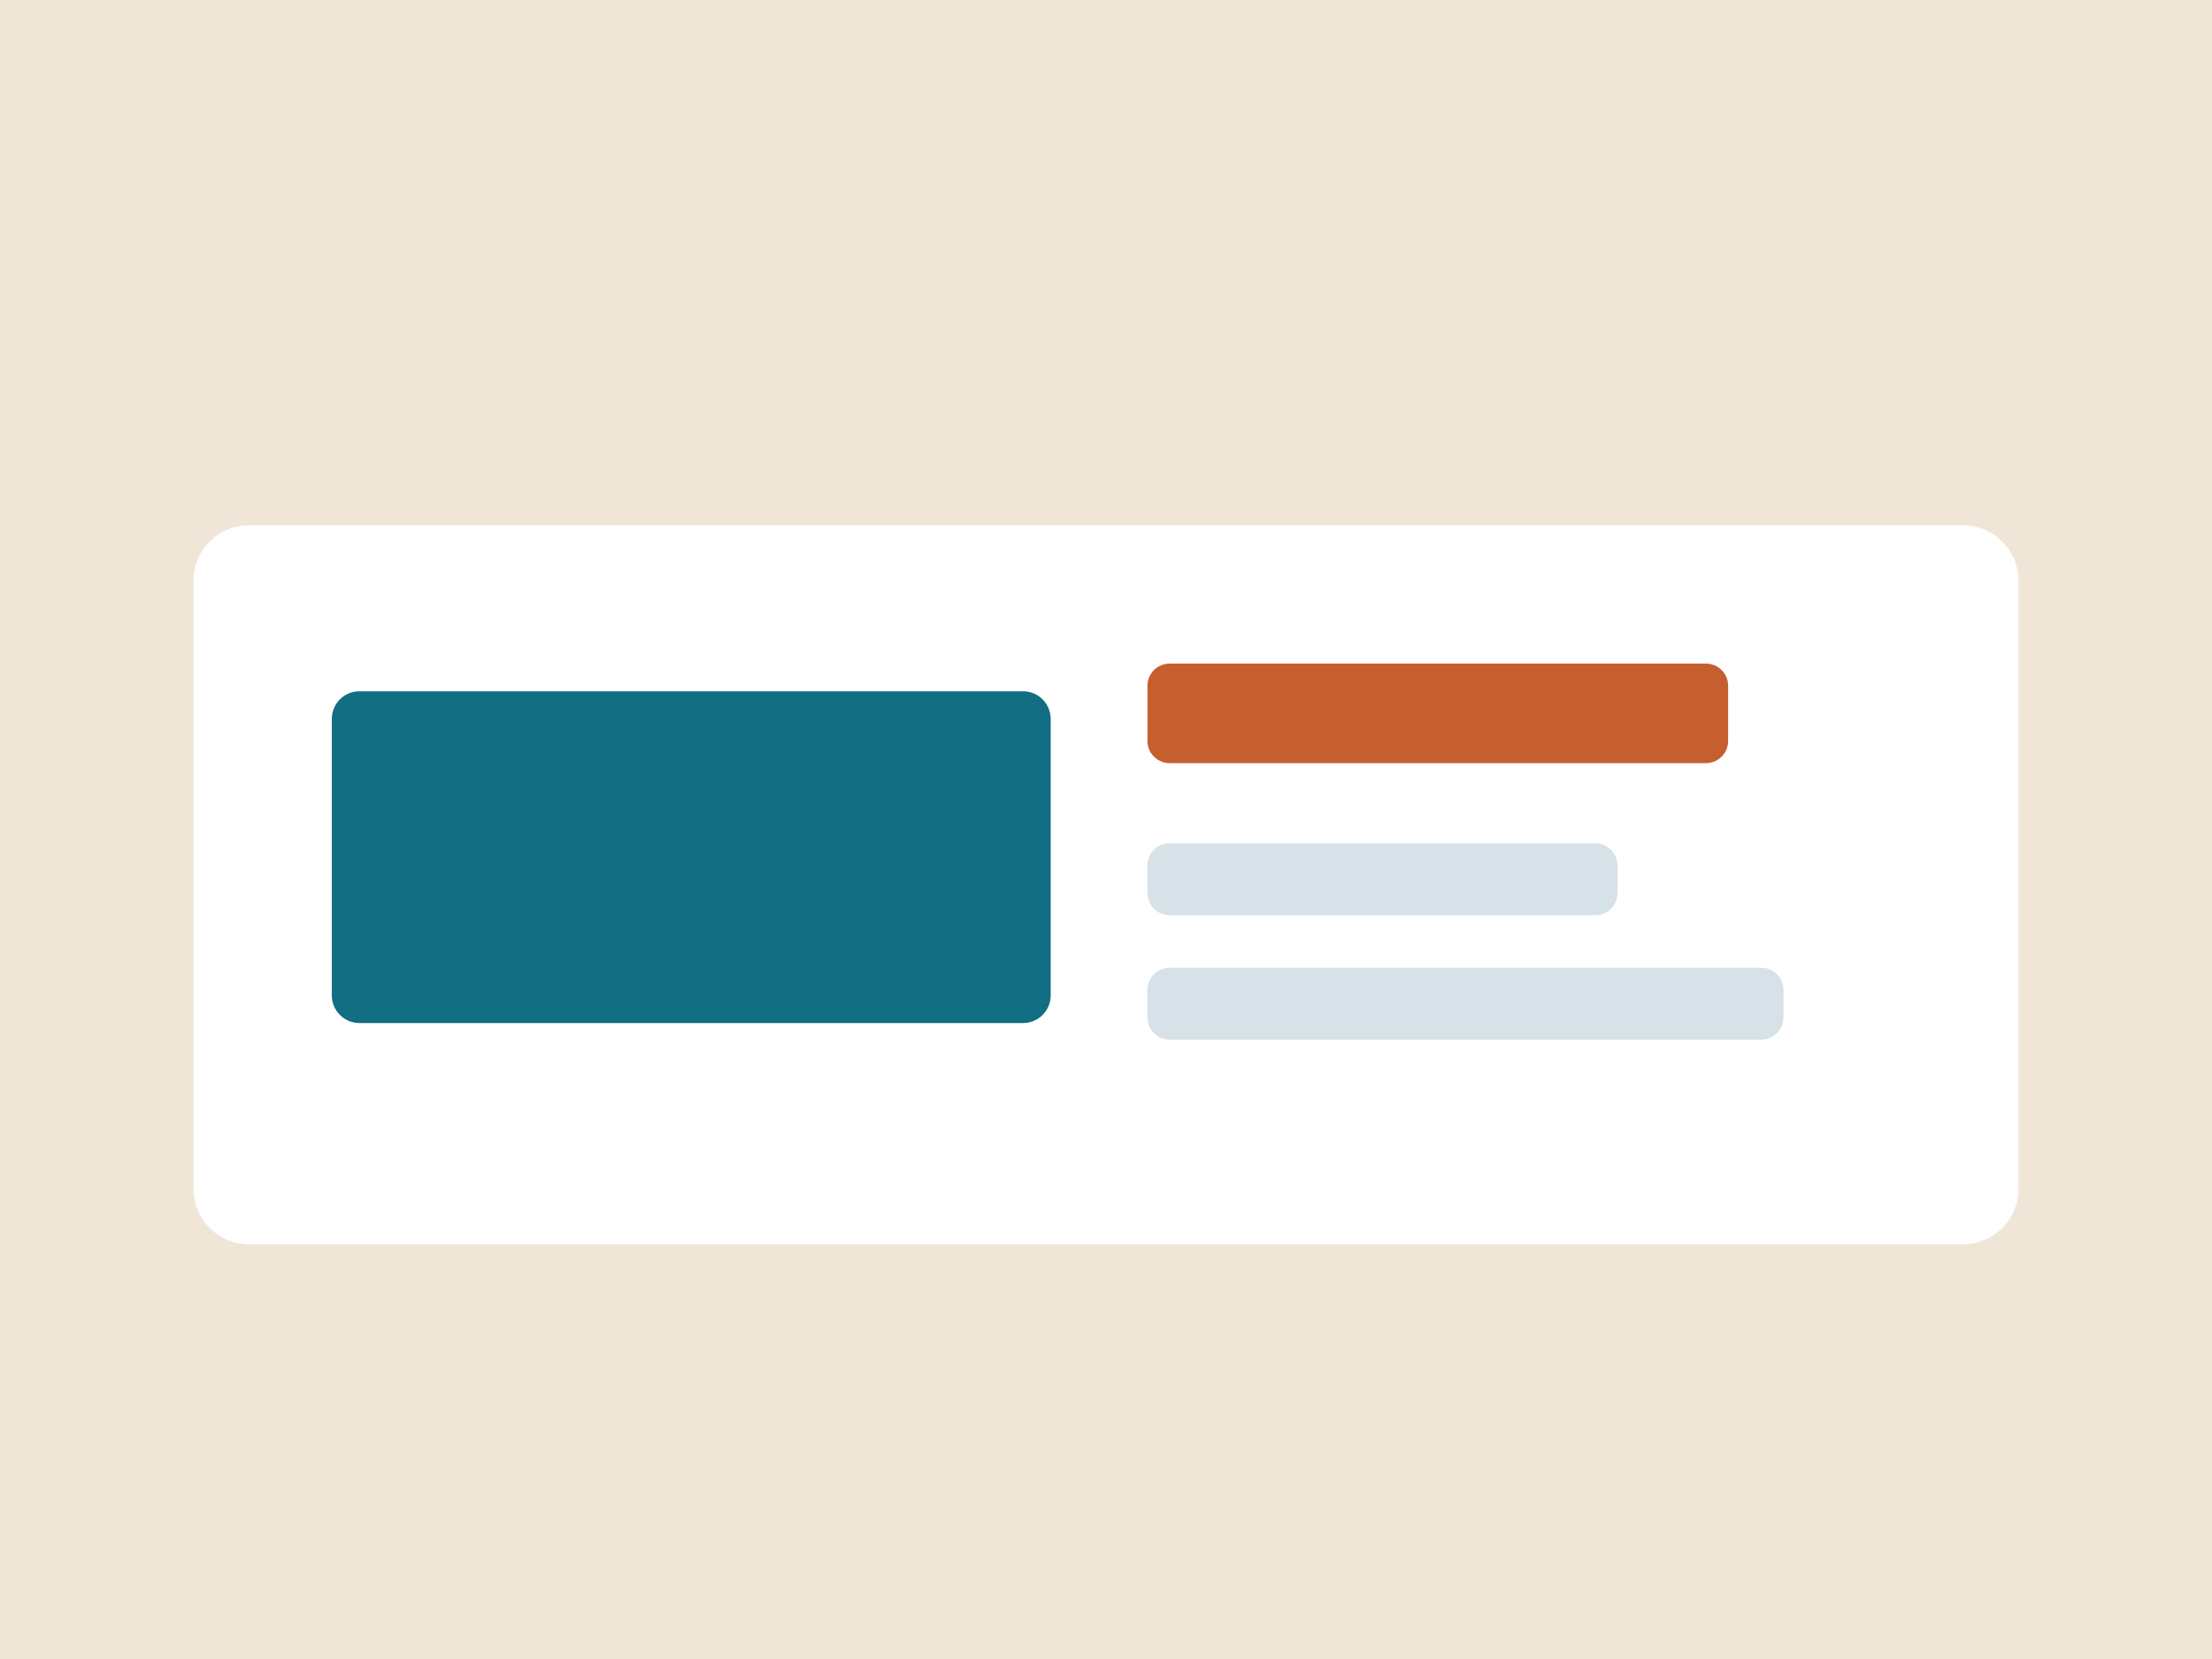
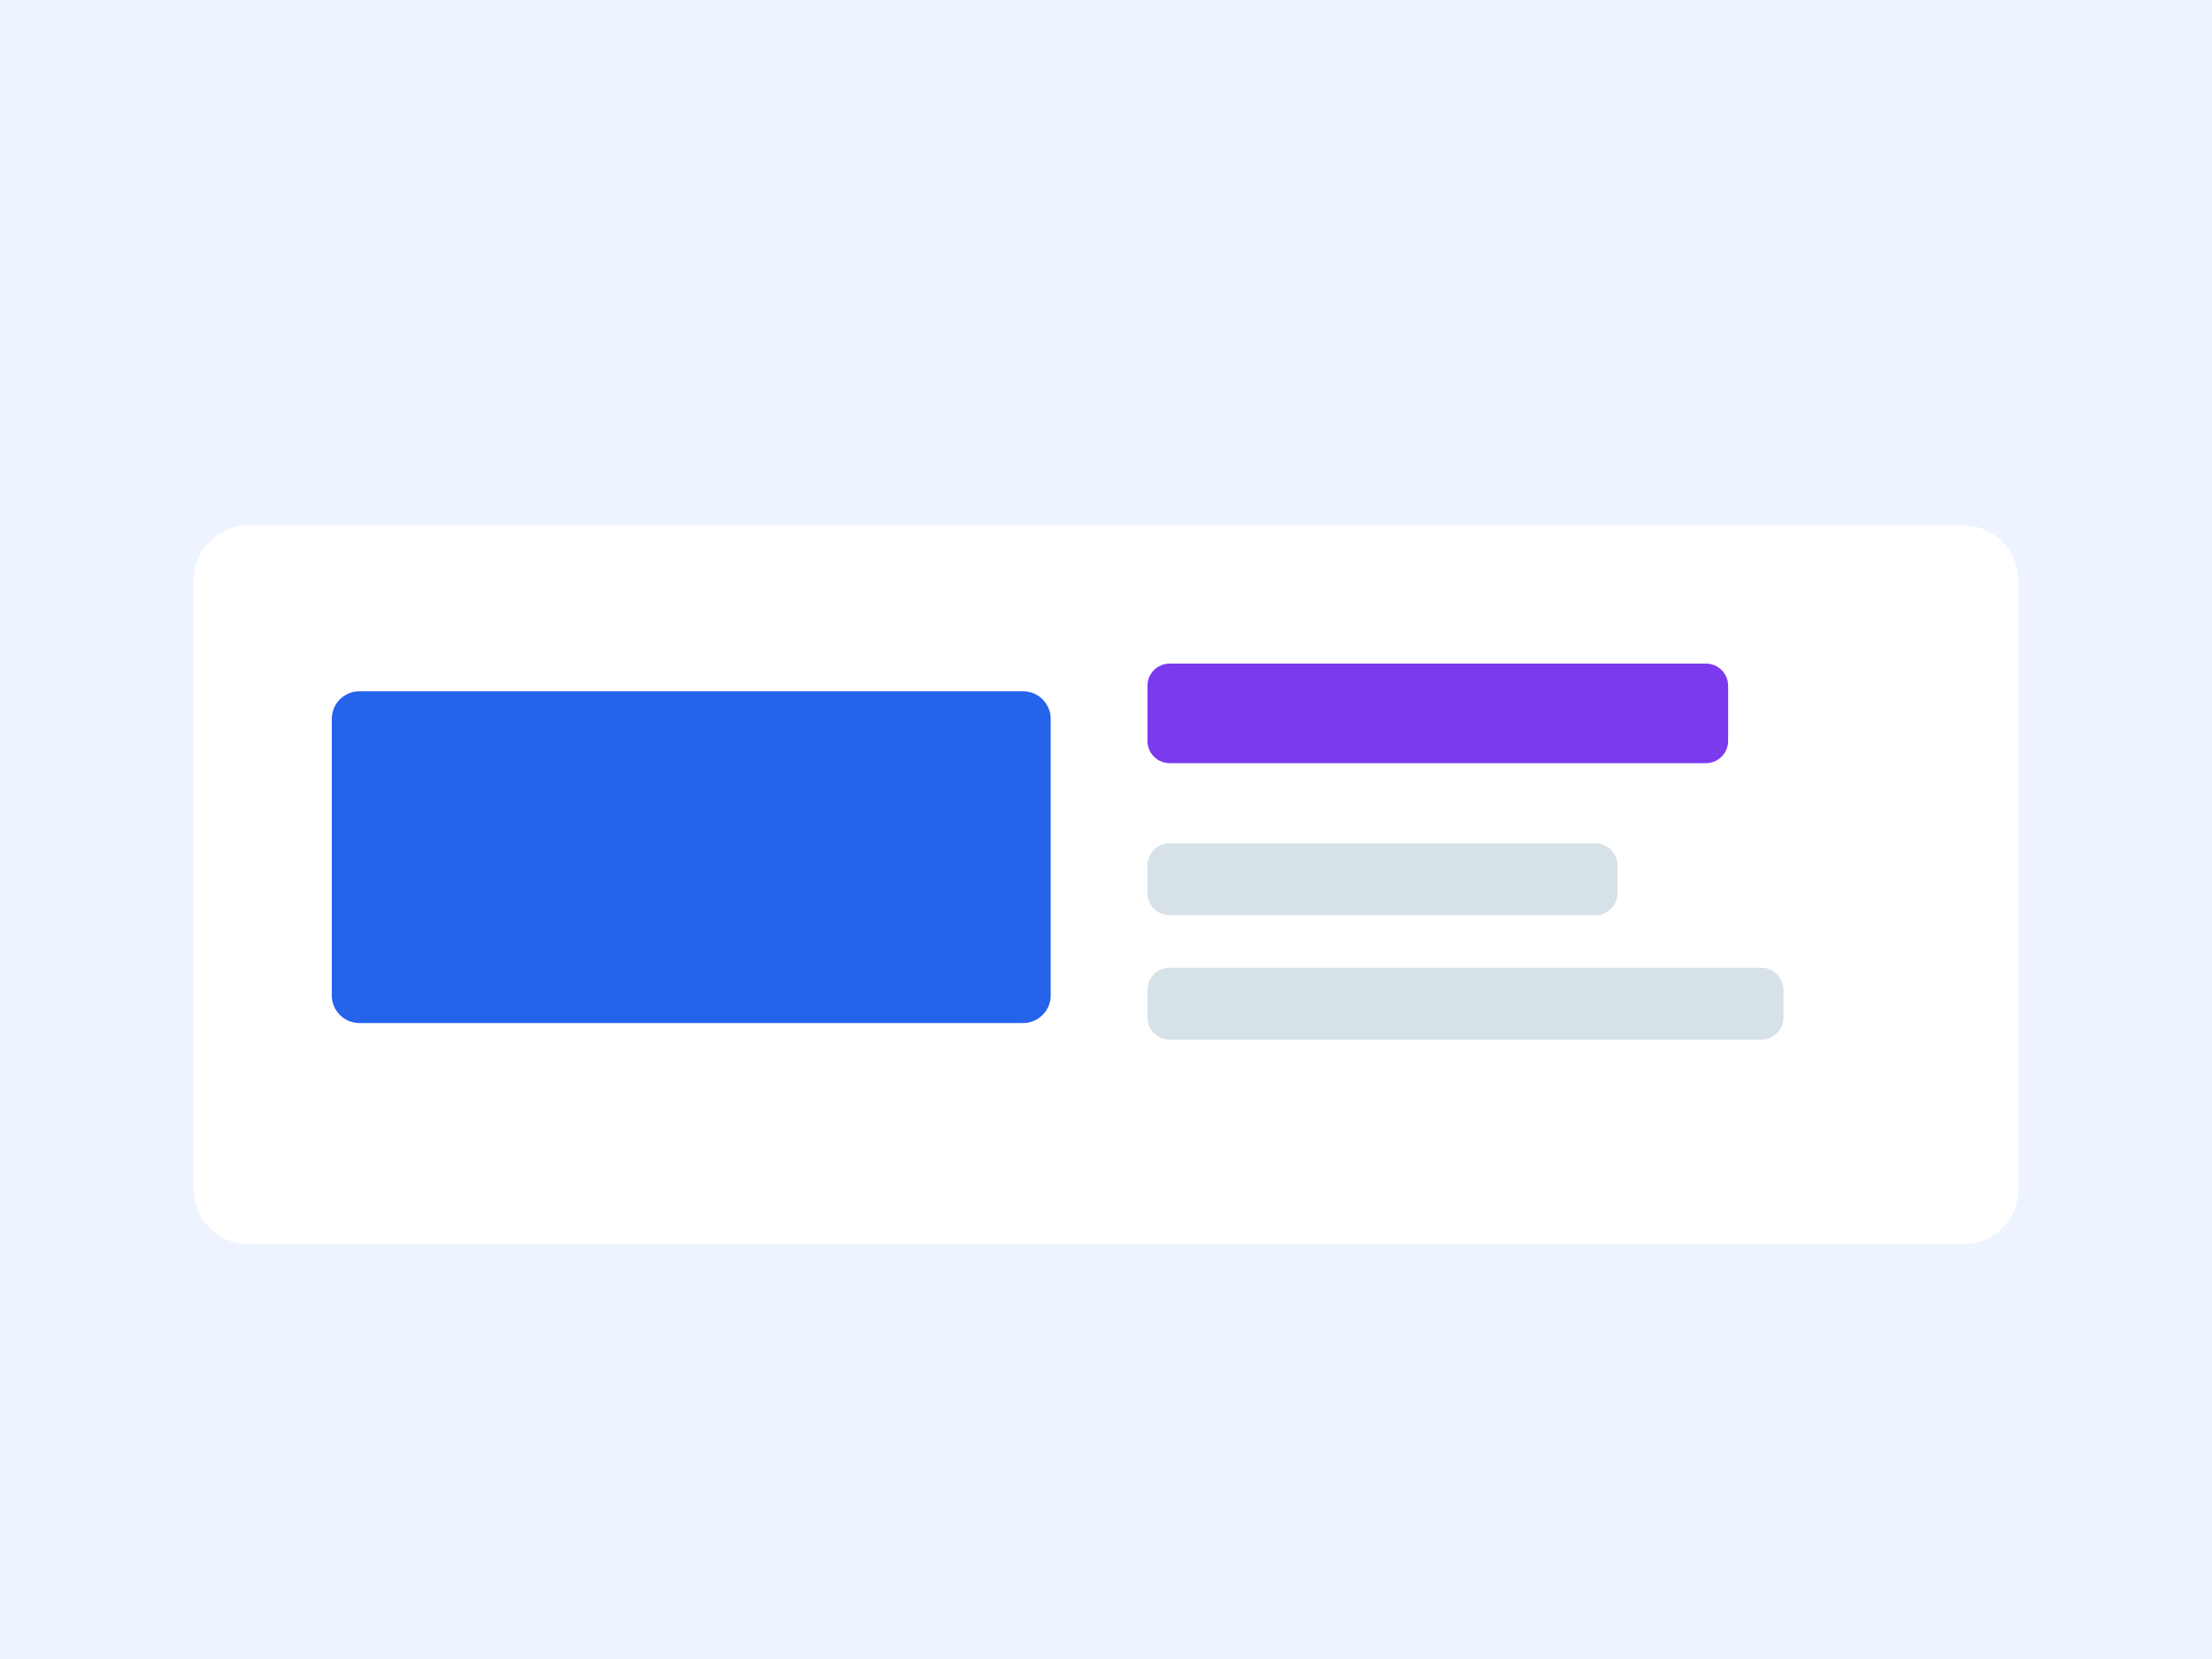
<svg xmlns="http://www.w3.org/2000/svg" viewBox="0 0 800 600">
-   <rect width="800" height="600" fill="#f0e6d8" />
+   <rect width="800" height="600" fill="#eef4ff" />
  <rect x="70" y="190" width="660" height="260" rx="20" fill="#ffffff" />
-   <rect x="120" y="250" width="260" height="120" rx="10" fill="#126e82" />
-   <rect x="415" y="240" width="210" height="36" rx="8" fill="#c65f2f" />
+   <rect x="120" y="250" width="260" height="120" rx="10" fill="#2563eb" />
+   <rect x="415" y="240" width="210" height="36" rx="8" fill="#7c3aed" />
  <rect x="415" y="305" width="170" height="26" rx="8" fill="#d7e1e8" />
  <rect x="415" y="350" width="230" height="26" rx="8" fill="#d7e1e8" />
</svg>
